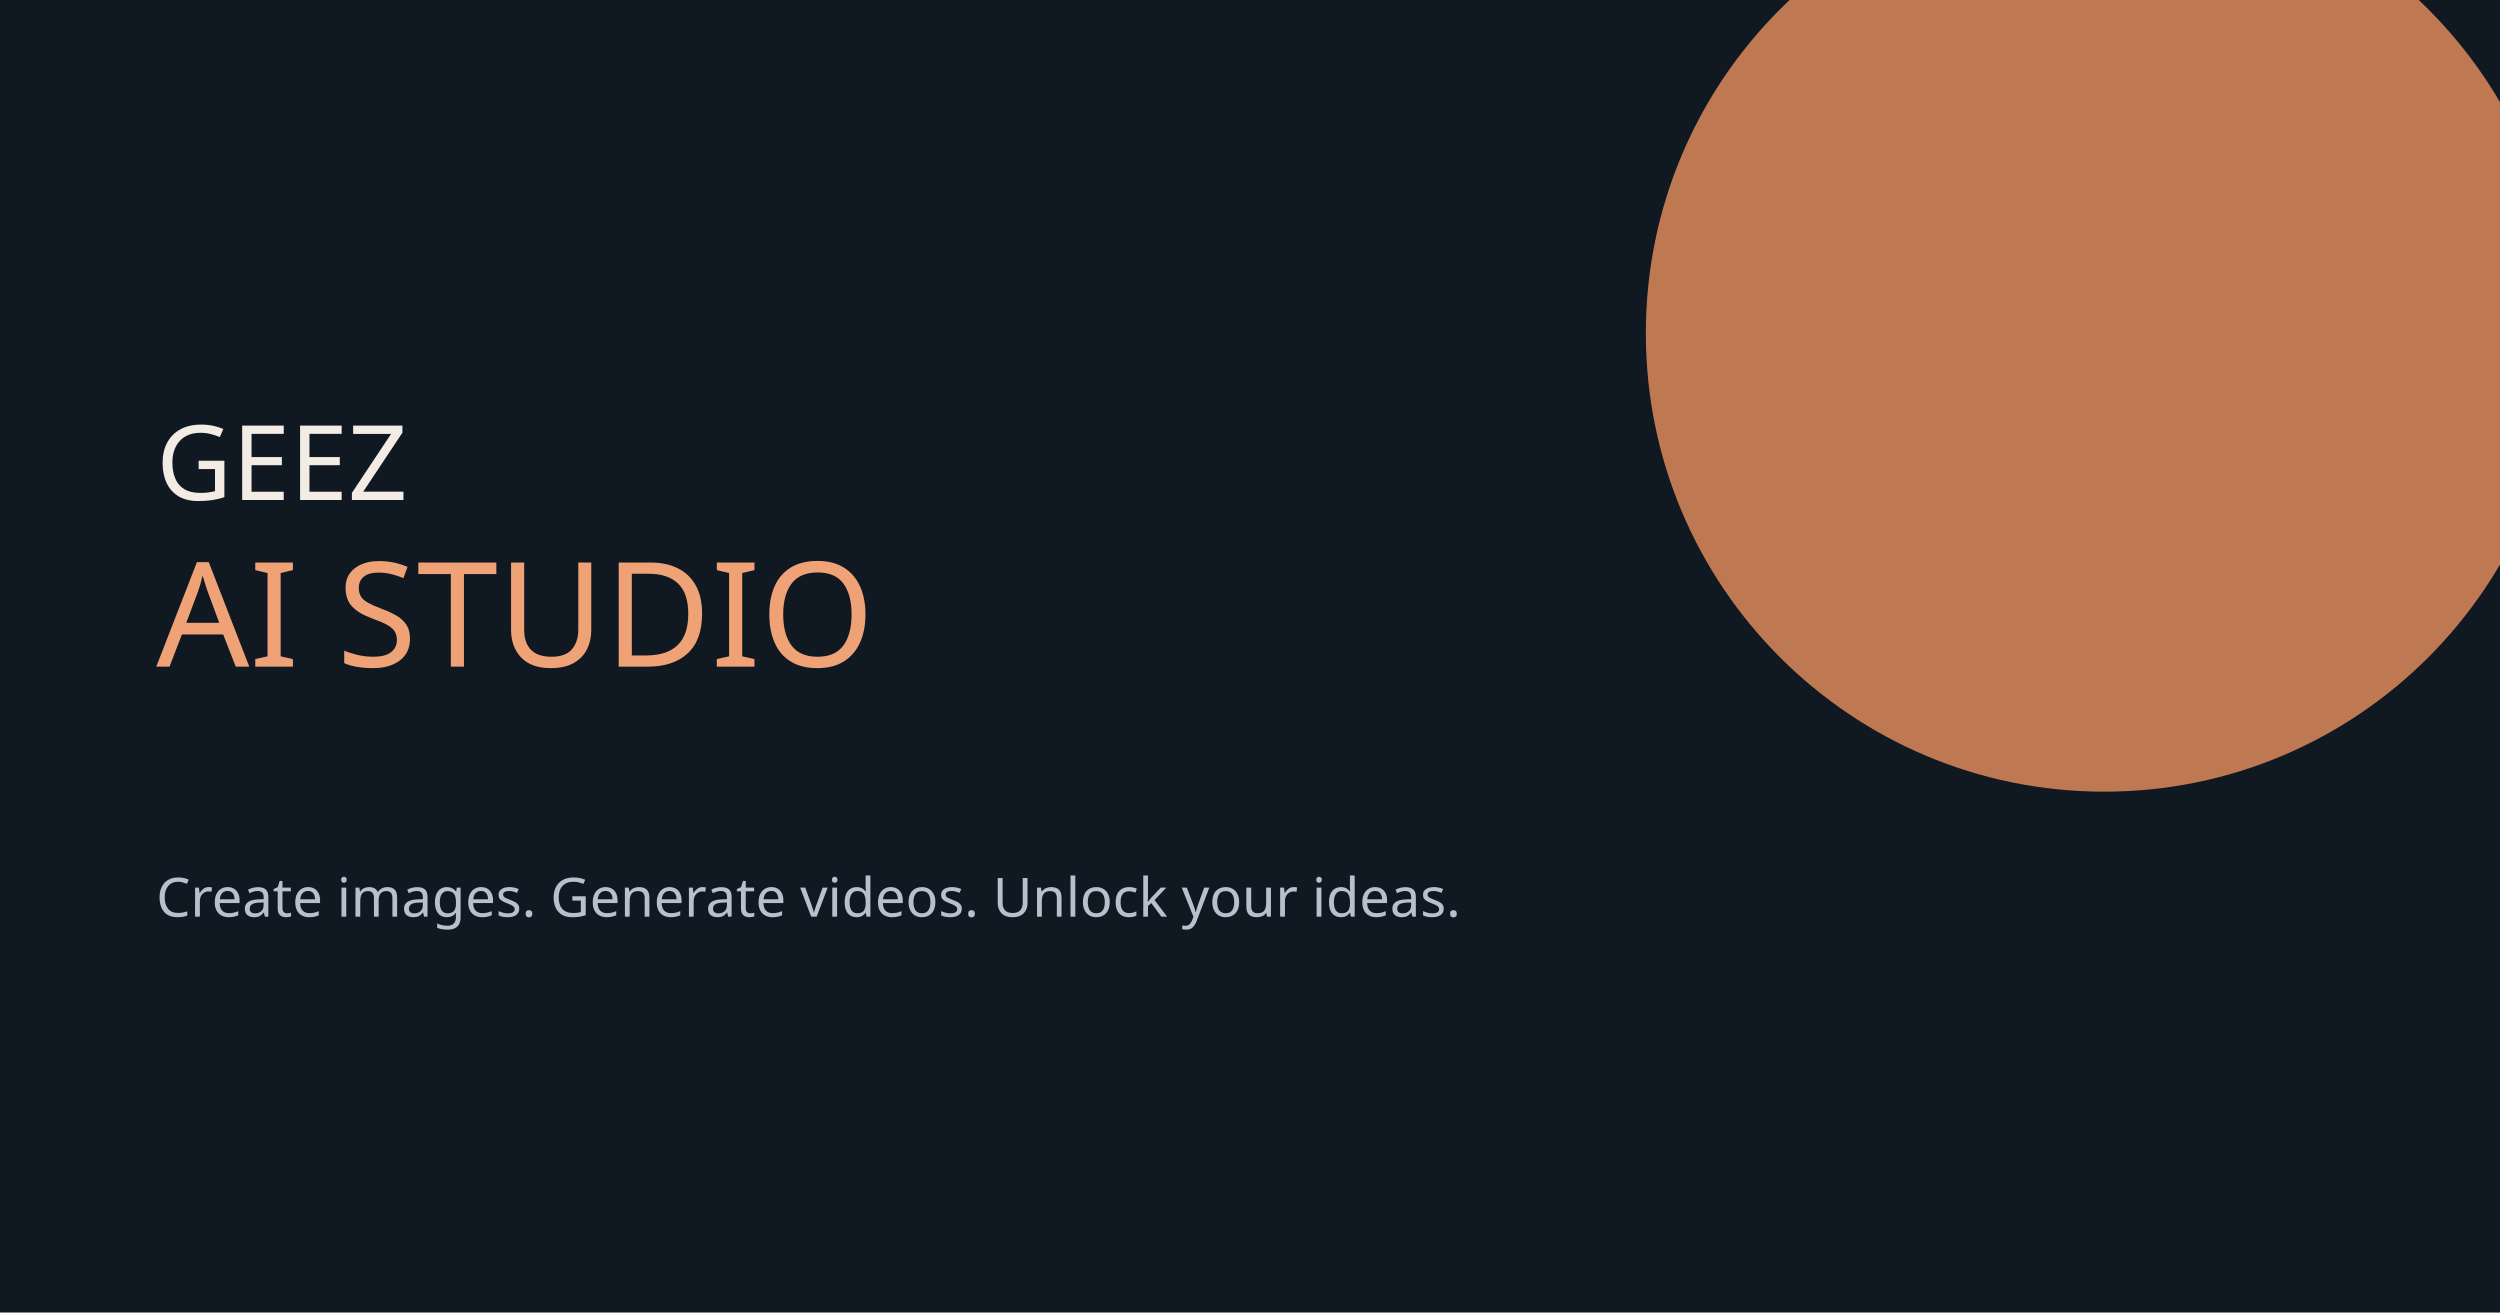
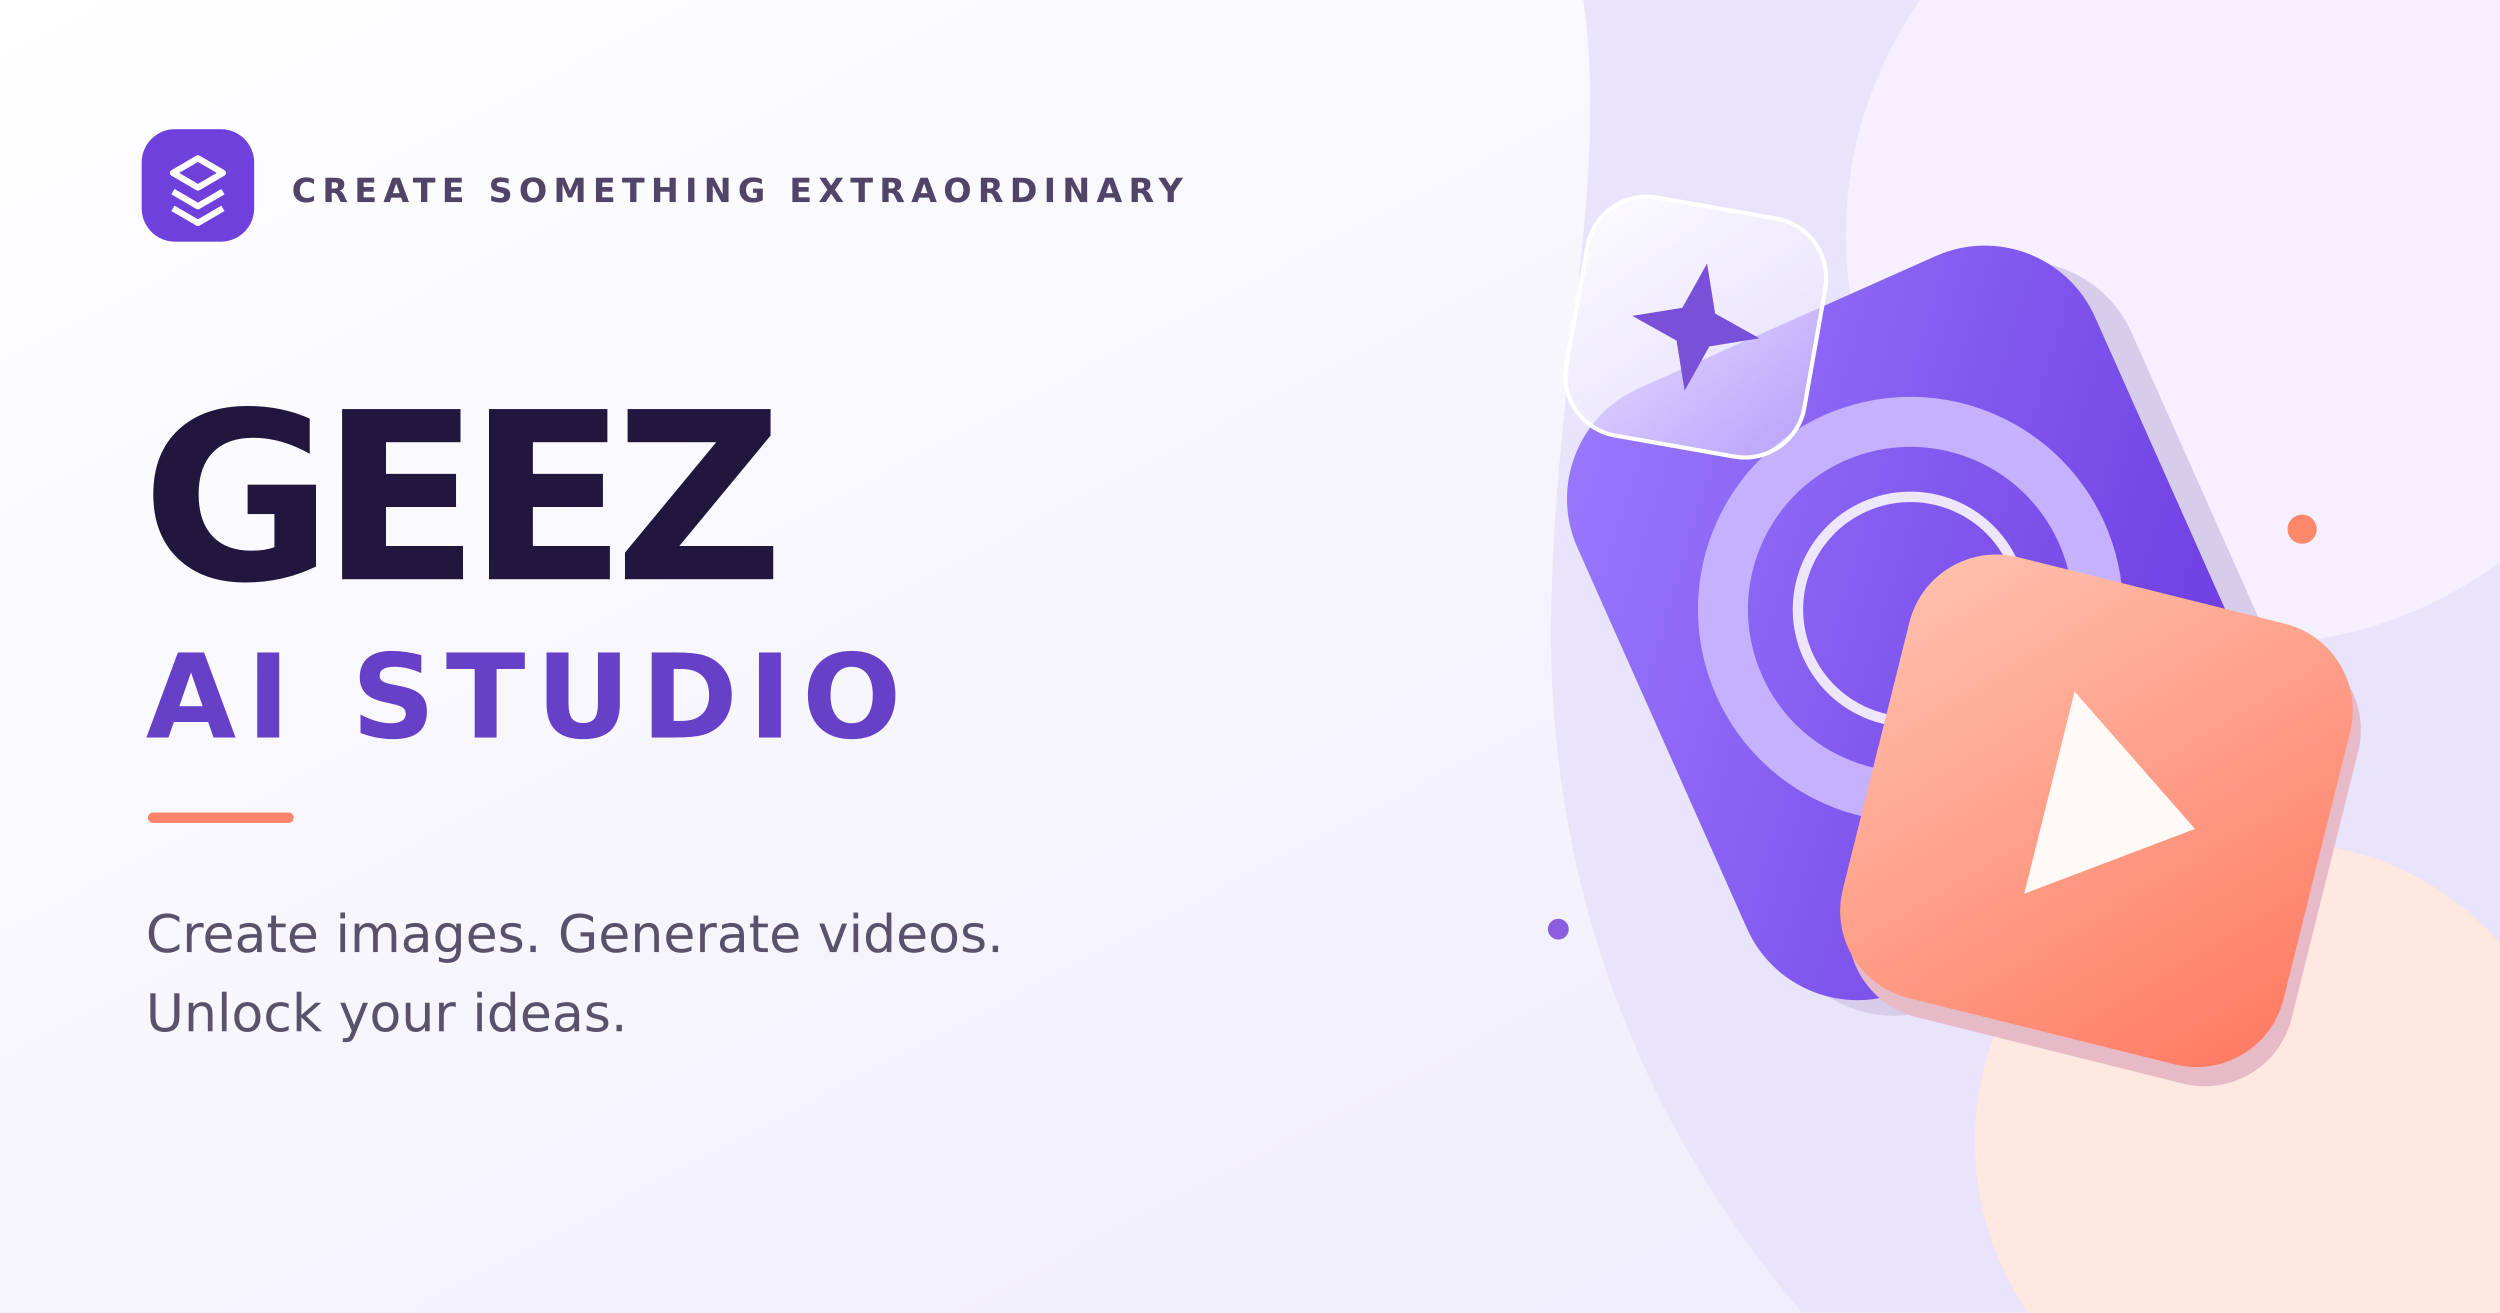
- <svg xmlns="http://www.w3.org/2000/svg" width="1200" height="630">
-   <rect width="1200" height="630" fill="#101822" />
-   <circle cx="1010" cy="160" r="220" fill="#bf7952" />
-   <text x="75" y="240" font-family="sans-serif" font-size="50" fill="#f2ece5">GEEZ</text>
-   <text x="75" y="320" font-family="sans-serif" font-size="70" fill="#efa276">AI STUDIO</text>
-   <text x="75" y="440" font-family="sans-serif" font-size="26" fill="#b7c0cd">Create images. Generate videos. Unlock your ideas.</text>
+ <svg xmlns="http://www.w3.org/2000/svg" width="1200" height="630" viewBox="0 0 1200 630">
+   <defs>
+     <linearGradient id="paper" x1="0" y1="0" x2="1" y2="1">
+       <stop stop-color="#ffffff" />
+       <stop offset="1" stop-color="#edeafb" />
+     </linearGradient>
+     <linearGradient id="violet" x1="0" y1="0" x2="1" y2="1">
+       <stop stop-color="#9b7bff" />
+       <stop offset="1" stop-color="#6634dc" />
+     </linearGradient>
+     <linearGradient id="coral" x1="0" y1="0" x2="1" y2="1">
+       <stop stop-color="#ffc3b0" />
+       <stop offset="1" stop-color="#ff785f" />
+     </linearGradient>
+     <linearGradient id="glass" x1="0" y1="0" x2="1" y2="1">
+       <stop stop-color="#ffffff" stop-opacity=".9" />
+       <stop offset="1" stop-color="#e6ddff" stop-opacity=".5" />
+     </linearGradient>
+   </defs>
+   <rect width="1200" height="630" fill="url(#paper)" />
+   <path d="M760 0h440v630H865c-80-93-126-214-120-350 3-104 27-198 15-280Z" fill="#e9e3fb" />
+   <circle cx="1082" cy="113" r="196" fill="#f5efff" />
+   <circle cx="1092" cy="548" r="144" fill="#ffe8df" />
+   <rect x="68" y="62" width="54" height="54" rx="16" fill="#7040dc" />
+   <path d="M83 83l12-7 12 7-12 7-12-7Zm0 9 12 7 12-7M83 100l12 7 12-7" fill="none" stroke="#ffffff" stroke-width="3" stroke-linejoin="round" />
+   <text x="140" y="97" font-family="DejaVu Sans, Arial, sans-serif" font-size="16" font-weight="600" letter-spacing="3" fill="#514469">CREATE SOMETHING EXTRAORDINARY</text>
+   <text x="68" y="278" font-family="DejaVu Sans, Arial, sans-serif" font-size="112" font-weight="700" letter-spacing="-6" fill="#20163e">GEEZ</text>
+   <text x="70" y="354" font-family="DejaVu Sans, Arial, sans-serif" font-size="56" font-weight="600" letter-spacing="5" fill="#6740c8">AI STUDIO</text>
+   <rect x="71" y="390" width="70" height="5" rx="2.5" fill="#ff846b" />
+   <text x="70" y="457" font-family="DejaVu Sans, Arial, sans-serif" font-size="25" fill="#5a526a">Create images. Generate videos.</text>
+   <text x="70" y="495" font-family="DejaVu Sans, Arial, sans-serif" font-size="25" fill="#5a526a">Unlock your ideas.</text>
+   <g transform="translate(941 307) rotate(-24)">
+     <rect x="-137" y="-159" width="272" height="316" rx="58" fill="#d8cceb" />
+     <rect x="-150" y="-173" width="272" height="316" rx="58" fill="url(#violet)" />
+     <circle cx="-16" cy="-23" r="90" fill="none" stroke="#c6b1ff" stroke-width="24" />
+     <circle cx="-16" cy="-23" r="54" fill="none" stroke="#eee6ff" stroke-width="5" />
+   </g>
+   <g transform="translate(1008 403) rotate(14)">
+     <rect x="-108" y="-114" width="218" height="218" rx="43" fill="#e6bac7" />
+     <rect x="-114" y="-122" width="218" height="218" rx="43" fill="url(#coral)" />
+     <path d="M-29-66 43-16-29 34Z" fill="#fffaf5" />
+   </g>
+   <g transform="translate(814 157) rotate(10)">
+     <rect x="-58" y="-58" width="116" height="116" rx="29" fill="url(#glass)" stroke="#ffffff" stroke-width="2" />
+     <path d="m0-31 8 23 23 8-23 8-8 23-8-23-23-8 23-8Z" fill="#7950d8" />
+   </g>
+   <circle cx="1105" cy="254" r="7" fill="#ff886b" />
+   <circle cx="748" cy="446" r="5" fill="#8b5de0" />
</svg>
